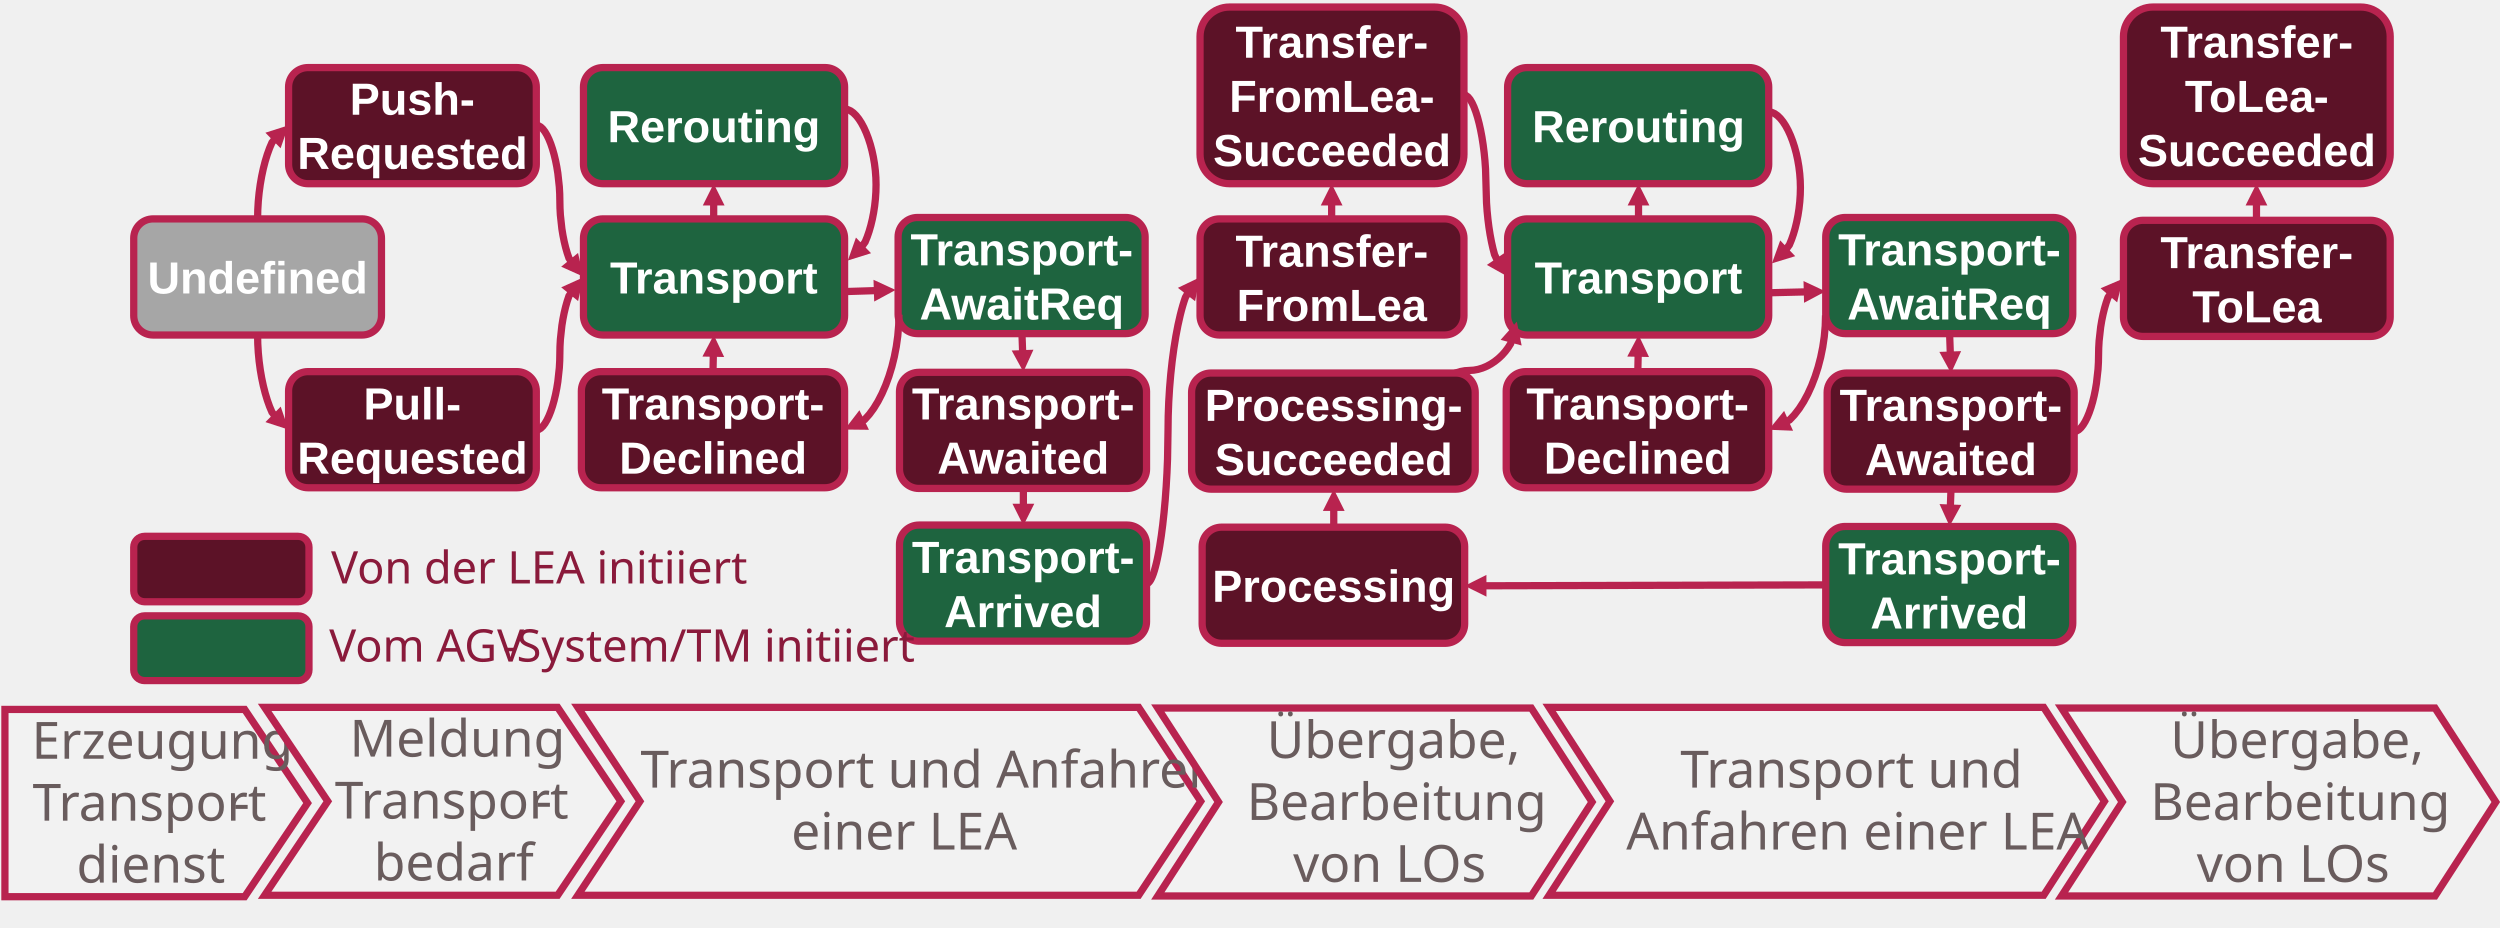
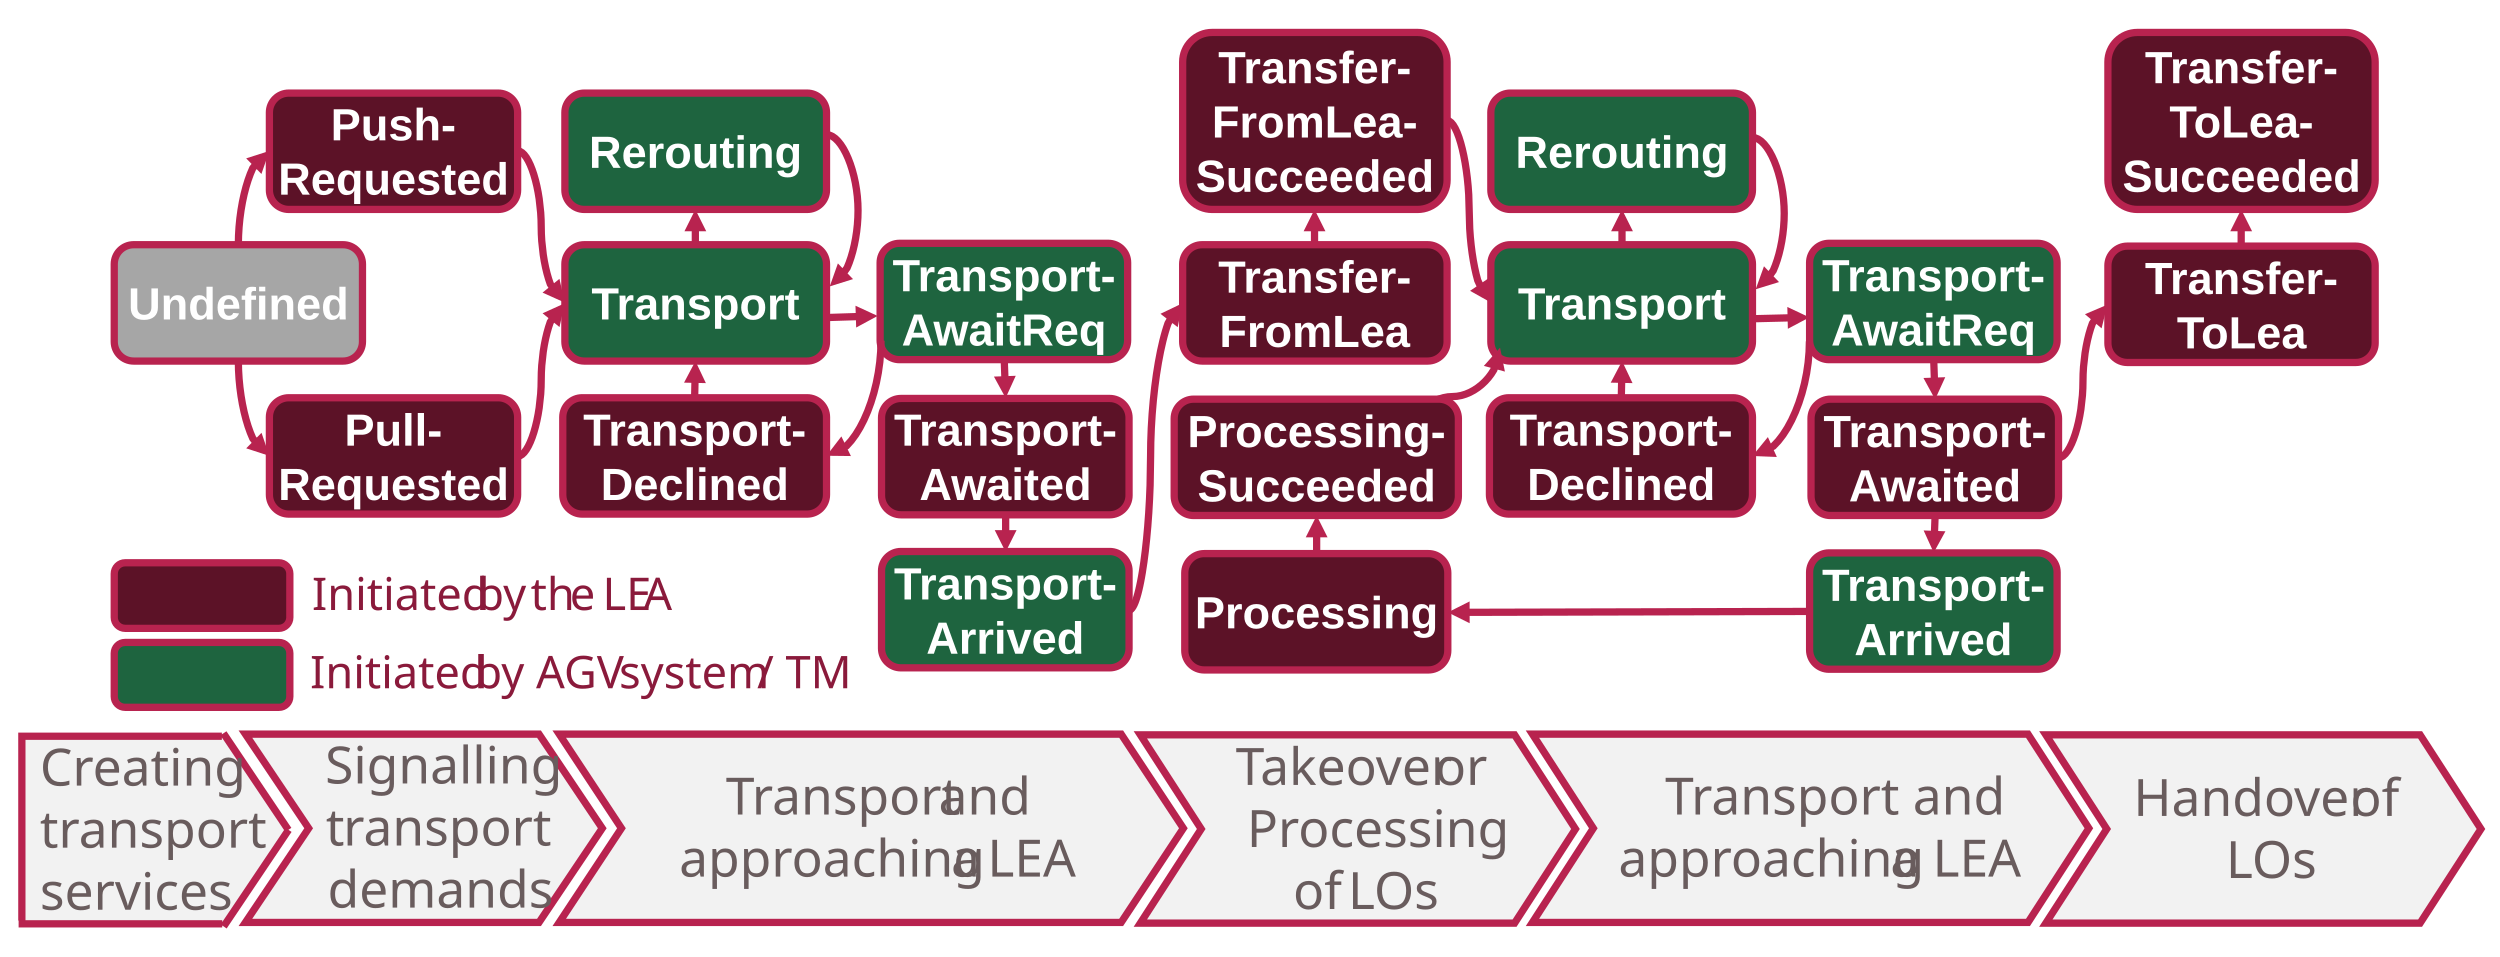
- <svg xmlns="http://www.w3.org/2000/svg" width="3552" height="1318" xml:space="preserve" overflow="hidden">
-   <g transform="translate(-108 -706)">
+ <svg xmlns="http://www.w3.org/2000/svg" width="3545" height="1357" xml:space="preserve" overflow="hidden">
+   <defs>
+     <clipPath id="clip0">
+       <rect x="136" y="670" width="3545" height="1357" />
+     </clipPath>
+   </defs>
+   <g clip-path="url(#clip0)" transform="translate(-136 -670)">
+     <rect x="136" y="670" width="3545" height="1357" fill="#FFFFFF" />
    <path d="M298 1044.5C298 1029.31 310.312 1017 325.501 1017L622.5 1017C637.688 1017 650 1029.31 650 1044.5L650 1154.5C650 1169.69 637.688 1182 622.5 1182L325.501 1182C310.312 1182 298 1169.69 298 1154.5Z" stroke="#B8234F" stroke-width="10.312" stroke-miterlimit="8" fill="#A6A6A6" fill-rule="evenodd" />
    <text fill="#FFFFFF" font-family="Arial,Arial_MSFontService,sans-serif" font-weight="700" font-size="64" transform="matrix(1 0 0 1 317.615 1123)">Undefined</text>
    <path d="M518 829.501C518 814.312 530.312 802 545.501 802L842.5 802C857.688 802 870 814.312 870 829.501L870 939.499C870 954.688 857.688 967 842.5 967L545.501 967C530.312 967 518 954.688 518 939.499Z" stroke="#B8234F" stroke-width="10.312" stroke-miterlimit="8" fill="#5C1227" fill-rule="evenodd" />
    <text fill="#FFFFFF" font-family="Arial,Arial_MSFontService,sans-serif" font-weight="700" font-size="64" transform="matrix(1 0 0 1 604.922 869)">Push</text>
    <text fill="#FFFFFF" font-family="Arial,Arial_MSFontService,sans-serif" font-weight="700" font-size="64" transform="matrix(1 0 0 1 761.328 869)">-</text>
    <text fill="#FFFFFF" font-family="Arial,Arial_MSFontService,sans-serif" font-weight="700" font-size="64" transform="matrix(1 0 0 1 530.443 946)">Requested</text>
    <path d="M468.845 1016.51 469.099 1003.99 469.847 991.47 471.053 979.153 472.686 967.128 474.712 955.49 477.103 944.331 479.828 933.741 482.859 923.812 486.171 914.63 489.949 905.805 495.539 898.802 503.599 905.236 498.444 911.693 499.154 910.505 495.711 918.55 495.821 918.271 492.603 927.191 492.684 926.946 489.724 936.643 489.786 936.422 487.116 946.799 487.165 946.594 484.817 957.553 484.855 957.357 482.862 968.802 482.891 968.611 481.285 980.444 481.307 980.253 480.12 992.378 480.136 992.183 479.4 1004.5 479.408 1004.3 479.155 1016.72ZM485.07 894.559 518.008 884 506.692 916.686Z" fill="#B8234F" />
    <path d="M518 1261.5C518 1246.31 530.312 1234 545.501 1234L842.5 1234C857.688 1234 870 1246.31 870 1261.5L870 1371.5C870 1386.69 857.688 1399 842.5 1399L545.501 1399C530.312 1399 518 1386.69 518 1371.5Z" stroke="#B8234F" stroke-width="10.312" stroke-miterlimit="8" fill="#5C1227" fill-rule="evenodd" />
    <text fill="#FFFFFF" font-family="Arial,Arial_MSFontService,sans-serif" font-weight="700" font-size="64" transform="matrix(1 0 0 1 624.401 1302)">Pull</text>
    <text fill="#FFFFFF" font-family="Arial,Arial_MSFontService,sans-serif" font-weight="700" font-size="64" transform="matrix(1 0 0 1 741.849 1302)">-</text>
    <text fill="#FFFFFF" font-family="Arial,Arial_MSFontService,sans-serif" font-weight="700" font-size="64" transform="matrix(1 0 0 1 530.443 1379)">Requested</text>
    <path d="M0.103-5.155 12.791-4.901 25.477-4.153 37.96-2.948 50.145-1.316 61.939 0.71 73.248 3.099 83.978 5.823 94.04 8.852 103.342 12.162 112.265 15.929 119.514 21.588 113.169 29.717 106.458 24.479 107.625 25.164 99.468 21.721 99.745 21.828 90.702 18.61 90.944 18.69 81.114 15.73 81.332 15.79 70.812 13.12 71.014 13.168 59.904 10.82 60.097 10.857 48.494 8.864 48.682 8.893 36.685 7.286 36.874 7.308 24.581 6.121 24.774 6.136 12.284 5.4 12.484 5.408-0.103 5.155ZM123.734 11.119 134.445 44.008 101.707 32.843Z" fill="#B8234F" transform="matrix(1.83697e-16 1 1 -1.83697e-16 474 1182)" />
    <path d="M937 1044.5C937 1029.31 949.312 1017 964.5 1017L1280.5 1017C1295.69 1017 1308 1029.31 1308 1044.5L1308 1154.5C1308 1169.69 1295.69 1182 1280.5 1182L964.5 1182C949.312 1182 937 1169.69 937 1154.5Z" stroke="#B8234F" stroke-width="10.312" stroke-miterlimit="8" fill="#1E643F" fill-rule="evenodd" />
    <text fill="#FFFFFF" font-family="Arial,Arial_MSFontService,sans-serif" font-weight="700" font-size="64" transform="matrix(1 0 0 1 974.675 1123)">Transport</text>
    <path d="M870.997 878.941 874.971 879.724 879.346 882.258 883.147 885.865 886.563 890.359 889.713 895.677 892.648 901.771 895.383 908.591 897.912 916.076 900.225 924.162 902.302 932.78 904.124 941.857 905.675 951.367 907.827 971.07 908.399 981.292 908.593 991.457 908.785 1001.53 908.778 1001.34 909.337 1011.33 909.315 1011.06 911.437 1030.49 911.4 1030.22 912.915 1039.5 912.881 1039.32 914.665 1048.2 914.622 1048.01 916.651 1056.43 916.596 1056.22 918.845 1064.08 918.772 1063.85 921.217 1071.08 920.635 1069.89 924.867 1076.31 916.261 1081.99 911.661 1075.02 908.963 1067.03 906.651 1058.95 904.573 1050.33 902.752 1041.25 901.2 1031.74 899.048 1012.04 898.476 1001.82 898.283 991.654 898.091 981.583 898.098 981.773 897.539 971.782 897.561 972.054 895.438 952.622 895.475 952.893 893.961 943.61 893.994 943.795 892.211 934.906 892.254 935.1 890.225 926.684 890.28 926.893 888.031 919.029 888.104 919.262 885.659 912.028 885.758 912.296 883.141 905.771 883.282 906.089 880.518 900.352 880.728 900.742 877.842 895.871 878.173 896.363 875.189 892.438 875.745 893.057 872.687 890.156 873.653 890.878 870.547 889.079 872.134 889.676 869.003 889.059ZM929.281 1065.37 936.876 1099.11 905.323 1084.94Z" fill="#B8234F" />
    <path d="M1.005-5.057 4.984-4.266 9.363-1.709 13.161 1.926 16.574 6.455 19.722 11.813 22.655 17.955 25.388 24.829 27.916 32.374 30.228 40.526 32.304 49.214 34.125 58.366 35.676 67.953 37.828 87.819 38.4 98.125 38.593 108.375 38.785 118.531 38.778 118.343 39.337 128.419 39.315 128.15 41.438 147.747 41.402 147.479 42.916 156.84 42.883 156.657 44.667 165.622 44.625 165.429 46.653 173.917 46.599 173.709 48.848 181.64 48.776 181.409 51.221 188.705 50.657 187.535 54.94 194.129 46.291 199.746 41.651 192.602 38.96 184.57 36.648 176.419 34.572 167.731 32.751 158.579 31.2 148.992 29.048 129.126 28.476 118.82 28.283 108.57 28.091 98.414 28.098 98.602 27.539 88.525 27.561 88.795 25.438 69.198 25.474 69.466 23.96 60.105 23.993 60.287 22.209 51.323 22.251 51.515 20.223 43.028 20.277 43.236 18.028 35.304 18.1 35.536 15.655 28.24 15.752 28.507 13.136 21.926 13.274 22.243 10.511 16.456 10.718 16.846 7.832 11.934 8.16 12.425 5.176 8.466 5.729 9.088 2.672 6.161 3.637 6.889 0.53 5.075 2.125 5.68-1.005 5.057ZM59.367 183.18 66.876 216.945 35.359 202.693Z" fill="#B8234F" transform="matrix(1 0 0 -1 870 1316.94)" />
    <path d="M937 829.5C937 814.312 949.312 802 964.5 802L1280.5 802C1295.69 802 1308 814.312 1308 829.5L1308 939.499C1308 954.688 1295.69 967 1280.5 967L964.5 967C949.312 967 937 954.688 937 939.499Z" stroke="#B8234F" stroke-width="10.312" stroke-miterlimit="8" fill="#1E643F" fill-rule="evenodd" />
    <text fill="#FFFFFF" font-family="Arial,Arial_MSFontService,sans-serif" font-weight="700" font-size="64" transform="matrix(1 0 0 1 971.192 908)">Rerouting</text>
    <path d="M5.156-3.71349e-05 5.156 24.329-5.156 24.329-5.156 3.71349e-05ZM15.469 19.173 0 50.111-15.469 19.173Z" fill="#B8234F" transform="matrix(1 0 0 -1 1122 1017.11)" />
    <path d="M1308.75 855.899 1313.61 856.615 1318.88 858.899 1323.74 862.353 1328.25 866.792 1332.46 872.111 1336.41 878.234 1340.08 885.095 1343.48 892.628 1346.59 900.763 1349.39 909.432 1351.84 918.562 1353.91 928.081 1355.58 937.914 1356.82 947.988 1357.58 958.227 1357.85 968.549 1357.61 978.857 1356.92 989.072 1355.82 999.122 1354.32 1008.93 1352.46 1018.43 1350.27 1027.54 1347.77 1036.19 1344.99 1044.31 1341.77 1052.24 1335.34 1061.22 1326.96 1055.22 1333.03 1046.73 1332.44 1047.8 1335.38 1040.56 1335.28 1040.83 1337.98 1032.96 1337.9 1033.2 1340.33 1024.79 1340.27 1025.01 1342.41 1016.12 1342.36 1016.34 1344.18 1007.06 1344.14 1007.27 1345.61 997.673 1345.58 997.887 1346.66 988.053 1346.64 988.272 1347.31 978.28 1347.3 978.508 1347.53 968.438 1347.53 968.687 1347.28 958.616 1347.29 958.87 1346.54 948.878 1346.57 949.121 1345.36 939.287 1345.4 939.524 1343.76 929.926 1343.81 930.161 1341.79 920.878 1341.84 921.116 1339.46 912.227 1339.53 912.473 1336.82 904.057 1336.91 904.316 1333.91 896.452 1334.02 896.734 1330.76 889.499 1330.91 889.812 1327.41 883.287 1327.62 883.642 1323.93 877.905 1324.22 878.315 1320.37 873.444 1320.79 873.918 1316.8 869.992 1317.44 870.521 1313.35 867.62 1314.29 868.147 1310.13 866.348 1311.43 866.718 1307.25 866.101ZM1345.59 1065.78 1312.58 1076.11 1324.13 1043.51Z" fill="#B8234F" />
    <path d="M1386 1262.5C1386 1247.31 1398.31 1235 1413.5 1235L1709.5 1235C1724.69 1235 1737 1247.31 1737 1262.5L1737 1372.5C1737 1387.69 1724.69 1400 1709.5 1400L1413.5 1400C1398.31 1400 1386 1387.69 1386 1372.5Z" stroke="#B8234F" stroke-width="10.312" stroke-miterlimit="8" fill="#5C1227" fill-rule="evenodd" />
    <text fill="#FFFFFF" font-family="Arial,Arial_MSFontService,sans-serif" font-weight="700" font-size="64" transform="matrix(1 0 0 1 1403.64 1302)">Transport</text>
    <text fill="#FFFFFF" font-family="Arial,Arial_MSFontService,sans-serif" font-weight="700" font-size="64" transform="matrix(1 0 0 1 1698.61 1302)">-</text>
    <text fill="#FFFFFF" font-family="Arial,Arial_MSFontService,sans-serif" font-weight="700" font-size="64" transform="matrix(1 0 0 1 1439.69 1379)">Awaited</text>
    <path d="M934 1261.5C934 1246.31 946.312 1234 961.501 1234L1280.5 1234C1295.69 1234 1308 1246.31 1308 1261.5L1308 1371.5C1308 1386.69 1295.69 1399 1280.5 1399L961.501 1399C946.312 1399 934 1386.69 934 1371.5Z" stroke="#B8234F" stroke-width="10.312" stroke-miterlimit="8" fill="#5C1227" fill-rule="evenodd" />
    <text fill="#FFFFFF" font-family="Arial,Arial_MSFontService,sans-serif" font-weight="700" font-size="64" transform="matrix(1 0 0 1 962.959 1302)">Transport</text>
    <text fill="#FFFFFF" font-family="Arial,Arial_MSFontService,sans-serif" font-weight="700" font-size="64" transform="matrix(1 0 0 1 1257.92 1302)">-</text>
    <text fill="#FFFFFF" font-family="Arial,Arial_MSFontService,sans-serif" font-weight="700" font-size="64" transform="matrix(1 0 0 1 987.846 1379)">Declined</text>
    <path d="M5.155-0.111 5.718 26.058-4.592 26.28-5.155 0.111ZM15.917 20.682 1.117 51.945-15.013 21.347Z" fill="#B8234F" transform="matrix(1 0 0 -1 1121 1233.94)" />
    <path d="M1386 1479.5C1386 1464.31 1398.31 1452 1413.5 1452L1709.5 1452C1724.69 1452 1737 1464.31 1737 1479.5L1737 1589.5C1737 1604.69 1724.69 1617 1709.5 1617L1413.5 1617C1398.31 1617 1386 1604.69 1386 1589.5Z" stroke="#B8234F" stroke-width="10.312" stroke-miterlimit="8" fill="#1E643F" fill-rule="evenodd" />
    <text fill="#FFFFFF" font-family="Arial,Arial_MSFontService,sans-serif" font-weight="700" font-size="64" transform="matrix(1 0 0 1 1403.64 1520)">Transport</text>
    <text fill="#FFFFFF" font-family="Arial,Arial_MSFontService,sans-serif" font-weight="700" font-size="64" transform="matrix(1 0 0 1 1698.61 1520)">-</text>
    <text fill="#FFFFFF" font-family="Arial,Arial_MSFontService,sans-serif" font-weight="700" font-size="64" transform="matrix(1 0 0 1 1449.43 1597)">Arrived</text>
    <path d="M1813 1044.5C1813 1029.31 1825.31 1017 1840.5 1017L2160.5 1017C2175.69 1017 2188 1029.31 2188 1044.5L2188 1154.5C2188 1169.69 2175.69 1182 2160.5 1182L1840.5 1182C1825.31 1182 1813 1169.69 1813 1154.5Z" stroke="#B8234F" stroke-width="10.312" stroke-miterlimit="8" fill="#5C1227" fill-rule="evenodd" />
    <text fill="#FFFFFF" font-family="Arial,Arial_MSFontService,sans-serif" font-weight="700" font-size="64" transform="matrix(1 0 0 1 1863.41 1085)">Transfer</text>
    <text fill="#FFFFFF" font-family="Arial,Arial_MSFontService,sans-serif" font-weight="700" font-size="64" transform="matrix(1 0 0 1 2115.98 1085)">-</text>
    <text fill="#FFFFFF" font-family="Arial,Arial_MSFontService,sans-serif" font-weight="700" font-size="64" transform="matrix(1 0 0 1 1865.09 1162)">FromLea</text>
    <path d="M1813 757.834C1813 734.73 1831.73 716 1854.83 716L2146.17 716C2169.27 716 2188 734.73 2188 757.834L2188 925.166C2188 948.27 2169.27 967 2146.17 967L1854.83 967C1831.73 967 1813 948.27 1813 925.166Z" stroke="#B8234F" stroke-width="10.312" stroke-miterlimit="8" fill="#5C1227" fill-rule="evenodd" />
    <text fill="#FFFFFF" font-family="Arial,Arial_MSFontService,sans-serif" font-weight="700" font-size="64" transform="matrix(1 0 0 1 1863.43 788)">Transfer</text>
    <text fill="#FFFFFF" font-family="Arial,Arial_MSFontService,sans-serif" font-weight="700" font-size="64" transform="matrix(1 0 0 1 2115.99 788)">-</text>
    <text fill="#FFFFFF" font-family="Arial,Arial_MSFontService,sans-serif" font-weight="700" font-size="64" transform="matrix(1 0 0 1 1854.49 865)">FromLea</text>
    <text fill="#FFFFFF" font-family="Arial,Arial_MSFontService,sans-serif" font-weight="700" font-size="64" transform="matrix(1 0 0 1 2124.91 865)">-</text>
    <text fill="#FFFFFF" font-family="Arial,Arial_MSFontService,sans-serif" font-weight="700" font-size="64" transform="matrix(1 0 0 1 1831.57 942)">Succeeded</text>
    <path d="M5.156-3.71357e-05 5.156 24.328-5.156 24.328-5.156 3.71357e-05ZM15.469 19.172 0 50.109-15.469 19.172Z" fill="#B8234F" transform="matrix(1 0 0 -1 2000 1017.11)" />
    <path d="M2250 1044.5C2250 1029.31 2262.31 1017 2277.5 1017L2593.5 1017C2608.69 1017 2621 1029.31 2621 1044.5L2621 1154.5C2621 1169.69 2608.69 1182 2593.5 1182L2277.5 1182C2262.31 1182 2250 1169.69 2250 1154.5Z" stroke="#B8234F" stroke-width="10.312" stroke-miterlimit="8" fill="#1E643F" fill-rule="evenodd" />
    <text fill="#FFFFFF" font-family="Arial,Arial_MSFontService,sans-serif" font-weight="700" font-size="64" transform="matrix(1 0 0 1 2288.34 1123)">Transport</text>
    <path d="M2250 829.5C2250 814.312 2262.31 802 2277.5 802L2593.5 802C2608.69 802 2621 814.312 2621 829.5L2621 939.499C2621 954.688 2608.69 967 2593.5 967L2277.5 967C2262.31 967 2250 954.688 2250 939.499Z" stroke="#B8234F" stroke-width="10.312" stroke-miterlimit="8" fill="#1E643F" fill-rule="evenodd" />
    <text fill="#FFFFFF" font-family="Arial,Arial_MSFontService,sans-serif" font-weight="700" font-size="64" transform="matrix(1 0 0 1 2284.86 908)">Rerouting</text>
    <path d="M5.156-3.71349e-05 5.156 24.329-5.156 24.329-5.156 3.71349e-05ZM15.469 19.173 0 50.111-15.469 19.173Z" fill="#B8234F" transform="matrix(1 0 0 -1 2436 1017.11)" />
    <path d="M2621.75 859.898 2626.63 860.613 2631.93 862.891 2636.82 866.34 2641.37 870.778 2645.61 876.096 2649.58 882.219 2653.29 889.081 2656.72 896.615 2659.85 904.752 2662.66 913.422 2665.13 922.553 2667.22 932.073 2668.91 941.908 2670.15 951.983 2670.92 962.225 2671.19 972.548 2670.95 982.859 2670.26 993.075 2669.14 1003.13 2667.64 1012.94 2665.76 1022.44 2663.55 1031.55 2661.03 1040.2 2658.22 1048.32 2654.98 1056.25 2648.44 1065.34 2640.07 1059.32 2646.25 1050.72 2645.66 1051.78 2648.62 1044.55 2648.52 1044.81 2651.24 1036.95 2651.16 1037.19 2653.62 1028.78 2653.56 1029 2655.71 1020.11 2655.66 1020.33 2657.5 1011.05 2657.46 1011.26 2658.94 1001.67 2658.91 1001.88 2660 992.048 2659.98 992.268 2660.65 982.277 2660.64 982.507 2660.88 972.436 2660.88 972.687 2660.62 962.617 2660.63 962.873 2659.88 952.881 2659.9 953.126 2658.69 943.292 2658.72 943.53 2657.08 933.933 2657.13 934.169 2655.09 924.886 2655.14 925.125 2652.74 916.237 2652.82 916.483 2650.08 908.067 2650.18 908.328 2647.15 900.464 2647.27 900.747 2643.97 893.513 2644.13 893.827 2640.61 887.301 2640.82 887.657 2637.1 881.92 2637.39 882.33 2633.5 877.459 2633.93 877.931 2629.91 874.006 2630.55 874.532 2626.43 871.63 2627.36 872.153 2623.18 870.354 2624.47 870.719 2620.25 870.102ZM2658.66 1069.98 2625.58 1080.11 2637.32 1047.57Z" fill="#B8234F" />
    <path d="M2248 1261.5C2248 1246.31 2260.31 1234 2275.5 1234L2593.5 1234C2608.69 1234 2621 1246.31 2621 1261.5L2621 1371.5C2621 1386.69 2608.69 1399 2593.5 1399L2275.5 1399C2260.31 1399 2248 1386.69 2248 1371.5Z" stroke="#B8234F" stroke-width="10.312" stroke-miterlimit="8" fill="#5C1227" fill-rule="evenodd" />
    <text fill="#FFFFFF" font-family="Arial,Arial_MSFontService,sans-serif" font-weight="700" font-size="64" transform="matrix(1 0 0 1 2276.62 1302)">Transport</text>
    <text fill="#FFFFFF" font-family="Arial,Arial_MSFontService,sans-serif" font-weight="700" font-size="64" transform="matrix(1 0 0 1 2571.58 1302)">-</text>
    <text fill="#FFFFFF" font-family="Arial,Arial_MSFontService,sans-serif" font-weight="700" font-size="64" transform="matrix(1 0 0 1 2301.51 1379)">Declined</text>
    <path d="M5.155-0.111 5.718 26.058-4.592 26.28-5.155 0.111ZM15.917 20.682 1.117 51.945-15.013 21.347Z" fill="#B8234F" transform="matrix(1 0 0 -1 2435 1233.94)" />
    <path d="M2188.65 835.885 2190.72 836.149 2193.43 837.172 2197.43 840.137 2200.95 844.415 2204.08 849.696 2206.98 855.957 2209.69 863.161 2212.22 871.247 2214.56 880.143 2216.71 889.769 2218.65 900.038 2220.34 910.863 2221.78 922.155 2222.94 933.822 2223.8 945.811 2224.5 970.011 2225.21 994.103 2225.2 993.885 2226.04 1005.69 2226.03 1005.55 2227.18 1017.08 2227.16 1016.94 2228.58 1028.08 2228.56 1027.94 2230.23 1038.61 2230.2 1038.46 2232.11 1048.56 2232.07 1048.39 2234.18 1057.84 2234.13 1057.65 2236.43 1066.33 2236.12 1065.48 2240.91 1075.82 2231.56 1080.15 2226.57 1069.4 2224.14 1060.18 2221.99 1050.56 2220.06 1040.29 2218.36 1029.46 2216.92 1018.17 2215.76 1006.5 2214.9 994.513 2214.2 970.313 2213.49 946.221 2213.5 946.439 2212.66 934.629 2212.67 934.77 2211.53 923.245 2211.54 923.387 2210.12 912.24 2210.14 912.386 2208.47 901.712 2208.5 901.868 2206.59 891.761 2206.63 891.931 2204.52 882.487 2204.57 882.679 2202.28 873.991 2202.34 874.216 2199.89 866.38 2199.98 866.654 2197.39 859.764 2197.54 860.114 2194.83 854.265 2195.08 854.731 2192.28 850.017 2192.73 850.661 2189.87 847.177 2190.78 848.043 2187.86 845.883 2189.11 846.565 2187.65 846.011 2188.82 846.302 2187.35 846.115ZM2246.14 1065.04 2250.7 1099.32 2220.54 1082.4Z" fill="#B8234F" />
    <path d="M1816 1482.5C1816 1467.31 1828.31 1455 1843.5 1455L2161.5 1455C2176.69 1455 2189 1467.31 2189 1482.5L2189 1592.5C2189 1607.69 2176.69 1620 2161.5 1620L1843.5 1620C1828.31 1620 1816 1607.69 1816 1592.5Z" stroke="#B8234F" stroke-width="10.312" stroke-miterlimit="8" fill="#5C1227" fill-rule="evenodd" />
    <text fill="#FFFFFF" font-family="Arial,Arial_MSFontService,sans-serif" font-weight="700" font-size="64" transform="matrix(1 0 0 1 1830.35 1561)">Processing</text>
    <path d="M5.156-3.43347e-05 5.156 28.416-5.156 28.416-5.156 3.43347e-05ZM15.469 23.26 0 54.197-15.469 23.26Z" fill="#B8234F" transform="matrix(1 0 0 -1 2003 1455.2)" />
    <path d="M2122.85 1301.36 2123.26 1294.57 2124.49 1287.57 2126.45 1280.72 2129.1 1274.07 2132.38 1267.67 2136.22 1261.56 2140.58 1255.79 2145.41 1250.4 2150.66 1245.44 2156.3 1240.95 2162.26 1237 2168.52 1233.63 2175.02 1230.9 2181.72 1228.87 2188.59 1227.6 2195.22 1227.19 2201.54 1226.79 2200.93 1226.86 2207.2 1225.7 2206.65 1225.84 2212.82 1223.97 2212.32 1224.15 2218.35 1221.62 2217.9 1221.83 2223.73 1218.69 2223.32 1218.94 2228.91 1215.24 2228.54 1215.5 2233.83 1211.29 2233.5 1211.58 2238.44 1206.92 2238.14 1207.22 2242.68 1202.16 2242.41 1202.49 2246.5 1197.06 2246.25 1197.43 2249.86 1191.7 2249.32 1192.84 2251.47 1186.28 2261.27 1189.5 2258.92 1196.65 2254.87 1203.1 2250.5 1208.88 2245.67 1214.27 2240.42 1219.23 2234.79 1223.71 2228.82 1227.66 2222.57 1231.03 2216.07 1233.76 2209.36 1235.79 2202.5 1237.06 2195.87 1237.48 2189.54 1237.88 2190.16 1237.8 2183.88 1238.96 2184.44 1238.82 2178.26 1240.69 2178.76 1240.51 2172.74 1243.04 2173.19 1242.83 2167.36 1245.97 2167.76 1245.73 2162.18 1249.43 2162.54 1249.16 2157.26 1253.37 2157.59 1253.08 2152.65 1257.75 2152.95 1257.44 2148.4 1262.51 2148.68 1262.18 2144.58 1267.6 2144.83 1267.24 2141.23 1272.97 2141.45 1272.57 2138.4 1278.55 2138.59 1278.12 2136.13 1284.3 2136.29 1283.82 2134.47 1290.16 2134.6 1289.62 2133.47 1296.06 2133.53 1295.48 2133.15 1301.97ZM2240.09 1188.84 2263.08 1163 2269.96 1196.9Z" fill="#B8234F" />
    <path d="M1801 1263.5C1801 1248.31 1813.31 1236 1828.5 1236L2176.5 1236C2191.69 1236 2204 1248.31 2204 1263.5L2204 1373.5C2204 1388.69 2191.69 1401 2176.5 1401L1828.5 1401C1813.31 1401 1801 1388.69 1801 1373.5Z" stroke="#B8234F" stroke-width="10.312" stroke-miterlimit="8" fill="#5C1227" fill-rule="evenodd" />
    <text fill="#FFFFFF" font-family="Arial,Arial_MSFontService,sans-serif" font-weight="700" font-size="64" transform="matrix(1 0 0 1 1819.75 1304)">Processing</text>
    <text fill="#FFFFFF" font-family="Arial,Arial_MSFontService,sans-serif" font-weight="700" font-size="64" transform="matrix(1 0 0 1 2164.64 1304)">-</text>
    <text fill="#FFFFFF" font-family="Arial,Arial_MSFontService,sans-serif" font-weight="700" font-size="64" transform="matrix(1 0 0 1 1834.07 1381)">Succeeded</text>
    <path d="M0.163-5.154 46.869-3.677 46.543 6.631-0.163 5.154ZM42.041-14.147 72.474 2.292 41.063 16.775Z" fill="#B8234F" transform="matrix(1 0 0 -1 1308 1120.29)" />
    <path d="M1567.16 1400 1567.16 1426.9 1556.84 1426.9 1556.84 1400ZM1577.47 1421.75 1562 1452.68 1546.53 1421.75Z" fill="#B8234F" />
    <path d="M1.11-5.035 3.462-4.517 6.206-2.723 8.335-0.432 10.129 2.243 11.75 5.324 13.273 8.838 14.733 12.798 16.146 17.207 17.519 22.059 18.857 27.344 20.158 33.047 21.424 39.154 22.652 45.647 23.844 52.526 26.093 67.27 28.16 83.288 30.022 100.41 31.659 118.479 33.047 137.341 34.166 156.837 34.994 176.833 35.681 217.488 35.941 237.869 35.937 237.742 36.693 257.953 36.687 257.83 37.906 277.722 37.897 277.601 39.547 297.015 39.535 296.893 41.582 315.669 41.566 315.543 43.977 333.523 43.957 333.388 46.699 350.412 46.673 350.264 49.712 366.172 49.678 366.004 52.982 380.638 52.947 380.493 54.688 387.282 54.659 387.172 56.454 393.583 56.418 393.461 58.263 399.473 58.218 399.335 60.108 404.928 59.694 404.011 64.391 412.187 55.448 417.323 50.5 408.709 48.425 402.567 46.54 396.425 44.713 389.898 42.939 382.982 39.599 368.192 36.529 352.126 33.765 334.961 31.337 316.85 29.276 297.949 27.617 278.414 26.39 258.4 25.63 238.064 25.369 217.63 25.37 217.652 24.684 177.071 24.688 177.197 23.864 157.305 23.869 157.387 22.754 137.973 22.76 138.056 21.377 119.28 21.384 119.366 19.756 101.386 19.765 101.479 17.913 84.455 17.926 84.557 15.872 68.649 15.889 68.766 13.657 54.133 13.674 54.236 12.498 47.447 12.512 47.525 11.299 41.114 11.317 41.202 10.071 35.19 10.093 35.291 8.816 29.697 8.844 29.815 7.54 24.659 7.577 24.799 6.247 20.101 6.298 20.27 4.946 16.051 5.018 16.261 3.647 12.539 3.754 12.807 2.365 9.603 2.533 9.953 1.131 7.287 1.411 7.759-0.002 5.65 0.503 6.288-0.919 4.758 0.038 5.565-1.39 4.632 0.32 5.351-1.11 5.035ZM68.984 401.202 75.717 435.129 44.535 420.159Z" fill="#B8234F" transform="matrix(1 0 0 -1 1737 1535.13)" />
    <path d="M0.127-5.155 55.086-3.803 54.832 6.506-0.127 5.155ZM50.184-14.239 80.732 1.985 49.424 16.689Z" fill="#B8234F" transform="matrix(1 0 0 -1 2621 1121.99)" />
    <path d="M3125 1046.5C3125 1031.31 3137.31 1019 3152.5 1019L3476.5 1019C3491.69 1019 3504 1031.31 3504 1046.5L3504 1156.5C3504 1171.69 3491.69 1184 3476.5 1184L3152.5 1184C3137.31 1184 3125 1171.69 3125 1156.5Z" stroke="#B8234F" stroke-width="10.312" stroke-miterlimit="8" fill="#5C1227" fill-rule="evenodd" />
    <text fill="#FFFFFF" font-family="Arial,Arial_MSFontService,sans-serif" font-weight="700" font-size="64" transform="matrix(1 0 0 1 3177.5 1087)">Transfer</text>
    <text fill="#FFFFFF" font-family="Arial,Arial_MSFontService,sans-serif" font-weight="700" font-size="64" transform="matrix(1 0 0 1 3430.06 1087)">-</text>
    <text fill="#FFFFFF" font-family="Arial,Arial_MSFontService,sans-serif" font-weight="700" font-size="64" transform="matrix(1 0 0 1 3222.8 1164)">ToLea</text>
    <path d="M3125 757.834C3125 734.73 3143.73 716 3166.83 716L3462.17 716C3485.27 716 3504 734.73 3504 757.834L3504 925.166C3504 948.27 3485.27 967 3462.17 967L3166.83 967C3143.73 967 3125 948.27 3125 925.166Z" stroke="#B8234F" stroke-width="10.312" stroke-miterlimit="8" fill="#5C1227" fill-rule="evenodd" />
    <text fill="#FFFFFF" font-family="Arial,Arial_MSFontService,sans-serif" font-weight="700" font-size="64" transform="matrix(1 0 0 1 3177.48 788)">Transfer</text>
    <text fill="#FFFFFF" font-family="Arial,Arial_MSFontService,sans-serif" font-weight="700" font-size="64" transform="matrix(1 0 0 1 3430.05 788)">-</text>
    <text fill="#FFFFFF" font-family="Arial,Arial_MSFontService,sans-serif" font-weight="700" font-size="64" transform="matrix(1 0 0 1 3212.2 865)">ToLea</text>
    <text fill="#FFFFFF" font-family="Arial,Arial_MSFontService,sans-serif" font-weight="700" font-size="64" transform="matrix(1 0 0 1 3395.35 865)">-</text>
    <text fill="#FFFFFF" font-family="Arial,Arial_MSFontService,sans-serif" font-weight="700" font-size="64" transform="matrix(1 0 0 1 3145.65 942)">Succeeded</text>
    <path d="M5.156-3.54828e-05 5.156 26.663-5.156 26.663-5.156 3.54828e-05ZM15.469 21.506 0 52.444-15.469 21.506Z" fill="#B8234F" transform="matrix(1 0 0 -1 3314 1019.44)" />
    <path d="M0.972-5.064 5.043-4.283 9.52-1.759 13.437 1.862 16.971 6.389 20.235 11.751 23.276 17.9 26.11 24.782 28.733 32.336 31.13 40.497 33.283 49.194 35.171 58.355 36.779 67.952 39.01 87.834 39.603 98.152 39.803 108.409 40.002 118.568 39.995 118.373 40.574 128.453 40.55 128.174 42.75 147.778 42.711 147.501 44.28 156.866 44.245 156.677 46.093 165.644 46.048 165.446 48.15 173.937 48.092 173.723 50.423 181.657 50.347 181.419 52.88 188.718 52.315 187.572 56.905 194.538 48.294 200.212 43.349 192.708 40.563 184.683 38.167 176.523 36.014 167.826 34.125 158.665 32.517 149.067 30.287 129.185 29.694 118.868 29.493 108.611 29.294 98.451 29.302 98.646 28.722 88.566 28.746 88.845 26.547 69.241 26.585 69.518 25.016 60.154 25.051 60.342 23.203 51.375 23.248 51.573 21.146 43.083 21.204 43.297 18.873 35.362 18.95 35.6 16.416 28.302 16.519 28.574 13.808 21.991 13.954 22.314 11.091 16.526 11.308 16.92 8.318 12.005 8.658 12.498 5.566 8.537 6.131 9.152 2.963 6.224 3.93 6.929 0.712 5.114 2.272 5.686-0.972 5.064ZM61.047 183.428 69.296 217.019 37.474 203.464Z" fill="#B8234F" transform="matrix(1 0 0 -1 3055 1319.02)" />
    <path d="M1384 1042.5C1384 1027.31 1396.31 1015 1411.5 1015L1707.5 1015C1722.69 1015 1735 1027.31 1735 1042.5L1735 1152.5C1735 1167.69 1722.69 1180 1707.5 1180L1411.5 1180C1396.31 1180 1384 1167.69 1384 1152.5Z" stroke="#B8234F" stroke-width="10.312" stroke-miterlimit="8" fill="#1E643F" fill-rule="evenodd" />
    <text fill="#FFFFFF" font-family="Arial,Arial_MSFontService,sans-serif" font-weight="700" font-size="64" transform="matrix(1 0 0 1 1401.65 1083)">Transport</text>
    <text fill="#FFFFFF" font-family="Arial,Arial_MSFontService,sans-serif" font-weight="700" font-size="64" transform="matrix(1 0 0 1 1696.61 1083)">-</text>
    <text fill="#FFFFFF" font-family="Arial,Arial_MSFontService,sans-serif" font-weight="700" font-size="64" transform="matrix(1 0 0 1 1414.51 1160)">AwaitReq</text>
    <path d="M1565.15 1179.81 1566.2 1208.4 1555.9 1208.78 1554.85 1180.19ZM1576.32 1202.87 1561.99 1234.35 1545.4 1204Z" fill="#B8234F" />
    <path d="M1390.43 1153.15 1389.98 1168.58 1388.67 1184.03 1386.54 1199.23 1383.67 1214.07 1380.11 1228.42 1375.9 1242.18 1371.11 1255.24 1365.79 1267.47 1359.98 1278.76 1353.72 1289.02 1347.05 1298.11 1339.6 1306.37 1333.61 1309.56 1328.76 1300.46 1333.95 1297.7 1332.55 1298.8 1339.22 1291.4 1338.89 1291.81 1345.27 1283.09 1345.03 1283.46 1351.08 1273.55 1350.89 1273.88 1356.54 1262.9 1356.4 1263.2 1361.6 1251.26 1361.49 1251.54 1366.17 1238.76 1366.08 1239.03 1370.21 1225.54 1370.13 1225.8 1373.63 1211.71 1373.57 1211.97 1376.39 1197.4 1376.35 1197.67 1378.43 1182.74 1378.4 1183.02 1379.7 1167.85 1379.68 1168.14 1380.12 1152.85ZM1342.59 1316.67 1308 1316.28 1329.06 1288.84Z" fill="#B8234F" />
    <path d="M2704 1263.5C2704 1248.31 2716.31 1236 2731.5 1236L3027.5 1236C3042.69 1236 3055 1248.31 3055 1263.5L3055 1373.5C3055 1388.69 3042.69 1401 3027.5 1401L2731.5 1401C2716.31 1401 2704 1388.69 2704 1373.5Z" stroke="#B8234F" stroke-width="10.312" stroke-miterlimit="8" fill="#5C1227" fill-rule="evenodd" />
    <text fill="#FFFFFF" font-family="Arial,Arial_MSFontService,sans-serif" font-weight="700" font-size="64" transform="matrix(1 0 0 1 2721.65 1304)">Transport</text>
    <text fill="#FFFFFF" font-family="Arial,Arial_MSFontService,sans-serif" font-weight="700" font-size="64" transform="matrix(1 0 0 1 3016.61 1304)">-</text>
    <text fill="#FFFFFF" font-family="Arial,Arial_MSFontService,sans-serif" font-weight="700" font-size="64" transform="matrix(1 0 0 1 2757.7 1381)">Awaited</text>
    <path d="M2702 1481.5C2702 1466.31 2714.31 1454 2729.5 1454L3025.5 1454C3040.69 1454 3053 1466.31 3053 1481.5L3053 1591.5C3053 1606.69 3040.69 1619 3025.5 1619L2729.5 1619C2714.31 1619 2702 1606.69 2702 1591.5Z" stroke="#B8234F" stroke-width="10.312" stroke-miterlimit="8" fill="#1E643F" fill-rule="evenodd" />
    <text fill="#FFFFFF" font-family="Arial,Arial_MSFontService,sans-serif" font-weight="700" font-size="64" transform="matrix(1 0 0 1 2719.66 1522)">Transport</text>
    <text fill="#FFFFFF" font-family="Arial,Arial_MSFontService,sans-serif" font-weight="700" font-size="64" transform="matrix(1 0 0 1 3014.62 1522)">-</text>
    <text fill="#FFFFFF" font-family="Arial,Arial_MSFontService,sans-serif" font-weight="700" font-size="64" transform="matrix(1 0 0 1 2765.44 1599)">Arrived</text>
    <path d="M5.153-0.195 6.171 26.727-4.134 27.117-5.153 0.195ZM16.281 21.184 1.994 52.684-14.634 22.354Z" fill="#B8234F" transform="matrix(-1 0 0 1 2879.99 1401)" />
    <path d="M2702 1042.5C2702 1027.31 2714.31 1015 2729.5 1015L3025.5 1015C3040.69 1015 3053 1027.31 3053 1042.5L3053 1152.5C3053 1167.69 3040.69 1180 3025.5 1180L2729.5 1180C2714.31 1180 2702 1167.69 2702 1152.5Z" stroke="#B8234F" stroke-width="10.312" stroke-miterlimit="8" fill="#1E643F" fill-rule="evenodd" />
    <text fill="#FFFFFF" font-family="Arial,Arial_MSFontService,sans-serif" font-weight="700" font-size="64" transform="matrix(1 0 0 1 2719.66 1083)">Transport</text>
    <text fill="#FFFFFF" font-family="Arial,Arial_MSFontService,sans-serif" font-weight="700" font-size="64" transform="matrix(1 0 0 1 3014.62 1083)">-</text>
    <text fill="#FFFFFF" font-family="Arial,Arial_MSFontService,sans-serif" font-weight="700" font-size="64" transform="matrix(1 0 0 1 2732.51 1160)">AwaitReq</text>
    <path d="M2883.15 1179.82 2884.23 1210.39 2873.93 1210.76 2872.85 1180.18ZM2894.36 1204.87 2879.99 1236.34 2863.44 1205.97Z" fill="#B8234F" />
    <path d="M2706.89 1154.16 2706.43 1169.53 2705.05 1184.93 2702.83 1200.08 2699.83 1214.87 2696.1 1229.17 2691.7 1242.89 2686.69 1255.89 2681.13 1268.08 2675.05 1279.34 2668.51 1289.55 2661.54 1298.61 2653.84 1306.75 2647 1310.52 2642.02 1301.49 2648.16 1298.1 2646.9 1299.07 2653.87 1291.71 2653.53 1292.11 2660.2 1283.44 2659.94 1283.8 2666.26 1273.94 2666.07 1274.27 2671.97 1263.33 2671.82 1263.64 2677.25 1251.75 2677.13 1252.04 2682.03 1239.32 2681.93 1239.6 2686.23 1226.16 2686.15 1226.43 2689.81 1212.4 2689.75 1212.68 2692.69 1198.17 2692.65 1198.45 2694.82 1183.58 2694.79 1183.87 2696.14 1168.76 2696.12 1169.07 2696.59 1153.84ZM2655.56 1317.99 2621 1316.59 2642.86 1289.78Z" fill="#B8234F" />
    <path d="M0.014-5.156 486.88-3.868 486.852 6.445-0.014 5.156ZM481.751-14.194 512.647 1.357 481.669 16.744Z" fill="#B8234F" transform="matrix(-1 0 0 1 2701.65 1537)" />
-     <path d="M115 1714 455.643 1714 545 1847 455.643 1980 115 1980Z" stroke="#B8234F" stroke-width="10.312" stroke-linecap="square" stroke-miterlimit="8" stroke-dasharray="30.938 10.312" fill="#F2F2F2" fill-rule="evenodd" />
-     <text fill="#695C5D" font-family="Calibri,Calibri_MSFontService,sans-serif" font-weight="400" font-size="73" transform="matrix(1 0 0 1 152.956 1784)">Erzeugung </text>
-     <text fill="#695C5D" font-family="Calibri,Calibri_MSFontService,sans-serif" font-weight="400" font-size="73" transform="matrix(1 0 0 1 154.285 1872)">Transport</text>
-     <text fill="#695C5D" font-family="Calibri,Calibri_MSFontService,sans-serif" font-weight="400" font-size="73" transform="matrix(1 0 0 1 439.277 1872)">-</text>
-     <text fill="#695C5D" font-family="Calibri,Calibri_MSFontService,sans-serif" font-weight="400" font-size="73" transform="matrix(1 0 0 1 216.71 1960)">dienst</text>
+     <path d="M167 1714 455.642 1714 545 1847 455.642 1980 167 1980Z" stroke="#B8234F" stroke-width="10.312" stroke-linecap="square" stroke-miterlimit="8" stroke-dasharray="30.938 10.312" fill="#F2F2F2" fill-rule="evenodd" />
+     <text fill="#695C5D" font-family="Calibri,Calibri_MSFontService,sans-serif" font-weight="400" font-size="73" transform="matrix(1 0 0 1 192.563 1784)">Creating</text>
+     <text fill="#695C5D" font-family="Calibri,Calibri_MSFontService,sans-serif" font-weight="400" font-size="73" transform="matrix(1 0 0 1 192.563 1872)">transport</text>
+     <text fill="#695C5D" font-family="Calibri,Calibri_MSFontService,sans-serif" font-weight="400" font-size="73" transform="matrix(1 0 0 1 192.563 1960)">services</text>
    <path d="M929 1711 1725.79 1711 1814 1844.5 1725.79 1978 929 1978 1017.21 1844.5Z" stroke="#B8234F" stroke-width="10.312" stroke-miterlimit="8" fill="#F2F2F2" fill-rule="evenodd" />
-     <text fill="#695C5D" font-family="Calibri,Calibri_MSFontService,sans-serif" font-weight="400" font-size="73" transform="matrix(1 0 0 1 1018 1825)">Transport und Anfahren </text>
-     <text fill="#695C5D" font-family="Calibri,Calibri_MSFontService,sans-serif" font-weight="400" font-size="73" transform="matrix(1 0 0 1 1232.23 1913)">einer LEA</text>
+     <text fill="#695C5D" font-family="Calibri,Calibri_MSFontService,sans-serif" font-weight="400" font-size="73" transform="matrix(1 0 0 1 1165.25 1825)">Transport </text>
+     <text fill="#695C5D" font-family="Calibri,Calibri_MSFontService,sans-serif" font-weight="400" font-size="73" transform="matrix(1 0 0 1 1466.86 1825)">and </text>
+     <text fill="#695C5D" font-family="Calibri,Calibri_MSFontService,sans-serif" font-weight="400" font-size="73" transform="matrix(1 0 0 1 1099.05 1913)">approaching</text>
+     <text fill="#695C5D" font-family="Calibri,Calibri_MSFontService,sans-serif" font-weight="400" font-size="73" transform="matrix(1 0 0 1 1484.58 1913)">a</text>
+     <text fill="#695C5D" font-family="Calibri,Calibri_MSFontService,sans-serif" font-weight="400" font-size="73" transform="matrix(1 0 0 1 1536.14 1913)">LEA</text>
    <path d="M1753 1712 2283.68 1712 2370 1845.5 2283.68 1979 1753 1979 1839.32 1845.5Z" stroke="#B8234F" stroke-width="10.312" stroke-miterlimit="8" fill="#F2F2F2" fill-rule="evenodd" />
-     <text fill="#695C5D" font-family="Calibri,Calibri_MSFontService,sans-serif" font-weight="400" font-size="73" transform="matrix(1 0 0 1 1907.79 1783)">Übergabe, </text>
-     <text fill="#695C5D" font-family="Calibri,Calibri_MSFontService,sans-serif" font-weight="400" font-size="73" transform="matrix(1 0 0 1 1879.39 1871)">Bearbeitung </text>
-     <text fill="#695C5D" font-family="Calibri,Calibri_MSFontService,sans-serif" font-weight="400" font-size="73" transform="matrix(1 0 0 1 1945.28 1959)">von LOs</text>
+     <text fill="#695C5D" font-family="Calibri,Calibri_MSFontService,sans-serif" font-weight="400" font-size="73" transform="matrix(1 0 0 1 1888.25 1783)">Takeover </text>
+     <text fill="#695C5D" font-family="Calibri,Calibri_MSFontService,sans-serif" font-weight="400" font-size="73" transform="matrix(1 0 0 1 2170.75 1783)">or</text>
+     <text fill="#695C5D" font-family="Calibri,Calibri_MSFontService,sans-serif" font-weight="400" font-size="73" transform="matrix(1 0 0 1 1904.06 1871)">Processing </text>
+     <text fill="#695C5D" font-family="Calibri,Calibri_MSFontService,sans-serif" font-weight="400" font-size="73" transform="matrix(1 0 0 1 1969.58 1959)">of</text>
+     <text fill="#695C5D" font-family="Calibri,Calibri_MSFontService,sans-serif" font-weight="400" font-size="73" transform="matrix(1 0 0 1 2047.5 1959)">LOs</text>
    <path d="M298 1483.5C298 1474.94 304.94 1468 313.5 1468L531.5 1468C540.06 1468 547 1474.94 547 1483.5L547 1545.5C547 1554.06 540.06 1561 531.5 1561L313.5 1561C304.94 1561 298 1554.06 298 1545.5Z" stroke="#B8234F" stroke-width="10.312" stroke-miterlimit="8" fill="#5C1227" fill-rule="evenodd" />
    <path d="M298 1596.33C298 1587.86 304.865 1581 313.334 1581L531.666 1581C540.135 1581 547 1587.86 547 1596.33L547 1657.67C547 1666.13 540.135 1673 531.666 1673L313.334 1673C304.865 1673 298 1666.13 298 1657.67Z" stroke="#B8234F" stroke-width="10.312" stroke-miterlimit="8" fill="#1E643F" fill-rule="evenodd" />
-     <text fill="#8A1A3B" font-family="Calibri,Calibri_MSFontService,sans-serif" font-weight="400" font-size="64" transform="matrix(1 0 0 1 578.352 1535)">Von der LEA initiiert</text>
-     <text fill="#8A1A3B" font-family="Calibri,Calibri_MSFontService,sans-serif" font-weight="400" font-size="64" transform="matrix(1 0 0 1 575.667 1646)">Vom AGV</text>
-     <text fill="#8A1A3B" font-family="Calibri,Calibri_MSFontService,sans-serif" font-weight="400" font-size="64" transform="matrix(1 0 0 1 822.525 1646)">-</text>
-     <text fill="#8A1A3B" font-family="Calibri,Calibri_MSFontService,sans-serif" font-weight="400" font-size="64" transform="matrix(1 0 0 1 842.004 1646)">System/TM initiiert</text>
+     <text fill="#8A1A3B" font-family="Calibri,Calibri_MSFontService,sans-serif" font-weight="400" font-size="64" transform="matrix(1 0 0 1 578.352 1535)">Initiated</text>
+     <text fill="#8A1A3B" font-family="Calibri,Calibri_MSFontService,sans-serif" font-weight="400" font-size="64" transform="matrix(1 0 0 1 811.392 1535)">by</text>
+     <text fill="#8A1A3B" font-family="Calibri,Calibri_MSFontService,sans-serif" font-weight="400" font-size="64" transform="matrix(1 0 0 1 888.415 1535)">th</text>
+     <text fill="#8A1A3B" font-family="Calibri,Calibri_MSFontService,sans-serif" font-weight="400" font-size="64" transform="matrix(1 0 0 1 943.987 1535)">e</text>
+     <text fill="#8A1A3B" font-family="Calibri,Calibri_MSFontService,sans-serif" font-weight="400" font-size="64" transform="matrix(1 0 0 1 990.394 1535)">LE</text>
+     <text fill="#8A1A3B" font-family="Calibri,Calibri_MSFontService,sans-serif" font-weight="400" font-size="64" transform="matrix(1 0 0 1 1048.14 1535)">A</text>
+     <text fill="#8A1A3B" font-family="Calibri,Calibri_MSFontService,sans-serif" font-weight="400" font-size="64" transform="matrix(1 0 0 1 575.667 1646)">Initiated</text>
+     <text fill="#8A1A3B" font-family="Calibri,Calibri_MSFontService,sans-serif" font-weight="400" font-size="64" transform="matrix(1 0 0 1 808.706 1646)">by AGV </text>
+     <text fill="#8A1A3B" font-family="Calibri,Calibri_MSFontService,sans-serif" font-weight="400" font-size="64" transform="matrix(1 0 0 1 1013.83 1646)">system</text>
+     <text fill="#8A1A3B" font-family="Calibri,Calibri_MSFontService,sans-serif" font-weight="400" font-size="64" transform="matrix(1 0 0 1 1209.47 1646)">/ TM</text>
    <path d="M484 1711 900.307 1711 990 1844.5 900.307 1978 484 1978 573.693 1844.5Z" stroke="#B8234F" stroke-width="10.312" stroke-miterlimit="8" fill="#F2F2F2" fill-rule="evenodd" />
-     <text fill="#695C5D" font-family="Calibri,Calibri_MSFontService,sans-serif" font-weight="400" font-size="73" transform="matrix(1 0 0 1 604.771 1781)">Meldung </text>
-     <text fill="#695C5D" font-family="Calibri,Calibri_MSFontService,sans-serif" font-weight="400" font-size="73" transform="matrix(1 0 0 1 583.733 1869)">Transport</text>
-     <text fill="#695C5D" font-family="Calibri,Calibri_MSFontService,sans-serif" font-weight="400" font-size="73" transform="matrix(1 0 0 1 868.725 1869)">-</text>
-     <text fill="#695C5D" font-family="Calibri,Calibri_MSFontService,sans-serif" font-weight="400" font-size="73" transform="matrix(1 0 0 1 639.146 1957)">bedarf</text>
+     <text fill="#695C5D" font-family="Calibri,Calibri_MSFontService,sans-serif" font-weight="400" font-size="73" transform="matrix(1 0 0 1 597.036 1781)">Signalling</text>
+     <text fill="#695C5D" font-family="Calibri,Calibri_MSFontService,sans-serif" font-weight="400" font-size="73" transform="matrix(1 0 0 1 598.068 1869)">t</text>
+     <text fill="#695C5D" font-family="Calibri,Calibri_MSFontService,sans-serif" font-weight="400" font-size="73" transform="matrix(1 0 0 1 622.703 1869)">ransport</text>
+     <text fill="#695C5D" font-family="Calibri,Calibri_MSFontService,sans-serif" font-weight="400" font-size="73" transform="matrix(1 0 0 1 600.474 1957)">demands</text>
    <path d="M2309 1711 3011.68 1711 3098 1844.5 3011.68 1978 2309 1978 2395.32 1844.5Z" stroke="#B8234F" stroke-width="10.312" stroke-miterlimit="8" fill="#F2F2F2" fill-rule="evenodd" />
-     <text fill="#695C5D" font-family="Calibri,Calibri_MSFontService,sans-serif" font-weight="400" font-size="73" transform="matrix(1 0 0 1 2495.42 1825)">Transport und </text>
-     <text fill="#695C5D" font-family="Calibri,Calibri_MSFontService,sans-serif" font-weight="400" font-size="73" transform="matrix(1 0 0 1 2418.58 1913)">Anfahren einer LEA</text>
+     <text fill="#695C5D" font-family="Calibri,Calibri_MSFontService,sans-serif" font-weight="400" font-size="73" transform="matrix(1 0 0 1 2497.14 1825)">Transport and </text>
+     <text fill="#695C5D" font-family="Calibri,Calibri_MSFontService,sans-serif" font-weight="400" font-size="73" transform="matrix(1 0 0 1 2430.93 1913)">approaching</text>
+     <text fill="#695C5D" font-family="Calibri,Calibri_MSFontService,sans-serif" font-weight="400" font-size="73" transform="matrix(1 0 0 1 2816.46 1913)">a LEA</text>
    <path d="M3037 1712 3567.68 1712 3654 1845.5 3567.68 1979 3037 1979 3123.32 1845.5Z" stroke="#B8234F" stroke-width="10.312" stroke-miterlimit="8" fill="#F2F2F2" fill-rule="evenodd" />
-     <text fill="#695C5D" font-family="Calibri,Calibri_MSFontService,sans-serif" font-weight="400" font-size="73" transform="matrix(1 0 0 1 3191.65 1783)">Übergabe, </text>
-     <text fill="#695C5D" font-family="Calibri,Calibri_MSFontService,sans-serif" font-weight="400" font-size="73" transform="matrix(1 0 0 1 3163.25 1871)">Bearbeitung </text>
-     <text fill="#695C5D" font-family="Calibri,Calibri_MSFontService,sans-serif" font-weight="400" font-size="73" transform="matrix(1 0 0 1 3229.14 1959)">von LOs</text>
+     <text fill="#695C5D" font-family="Calibri,Calibri_MSFontService,sans-serif" font-weight="400" font-size="73" transform="matrix(1 0 0 1 3161.19 1827)">Handover</text>
+     <text fill="#695C5D" font-family="Calibri,Calibri_MSFontService,sans-serif" font-weight="400" font-size="73" transform="matrix(1 0 0 1 3468.96 1827)">of</text>
+     <text fill="#695C5D" font-family="Calibri,Calibri_MSFontService,sans-serif" font-weight="400" font-size="73" transform="matrix(1 0 0 1 3292.39 1915)">LOs</text>
  </g>
</svg>
